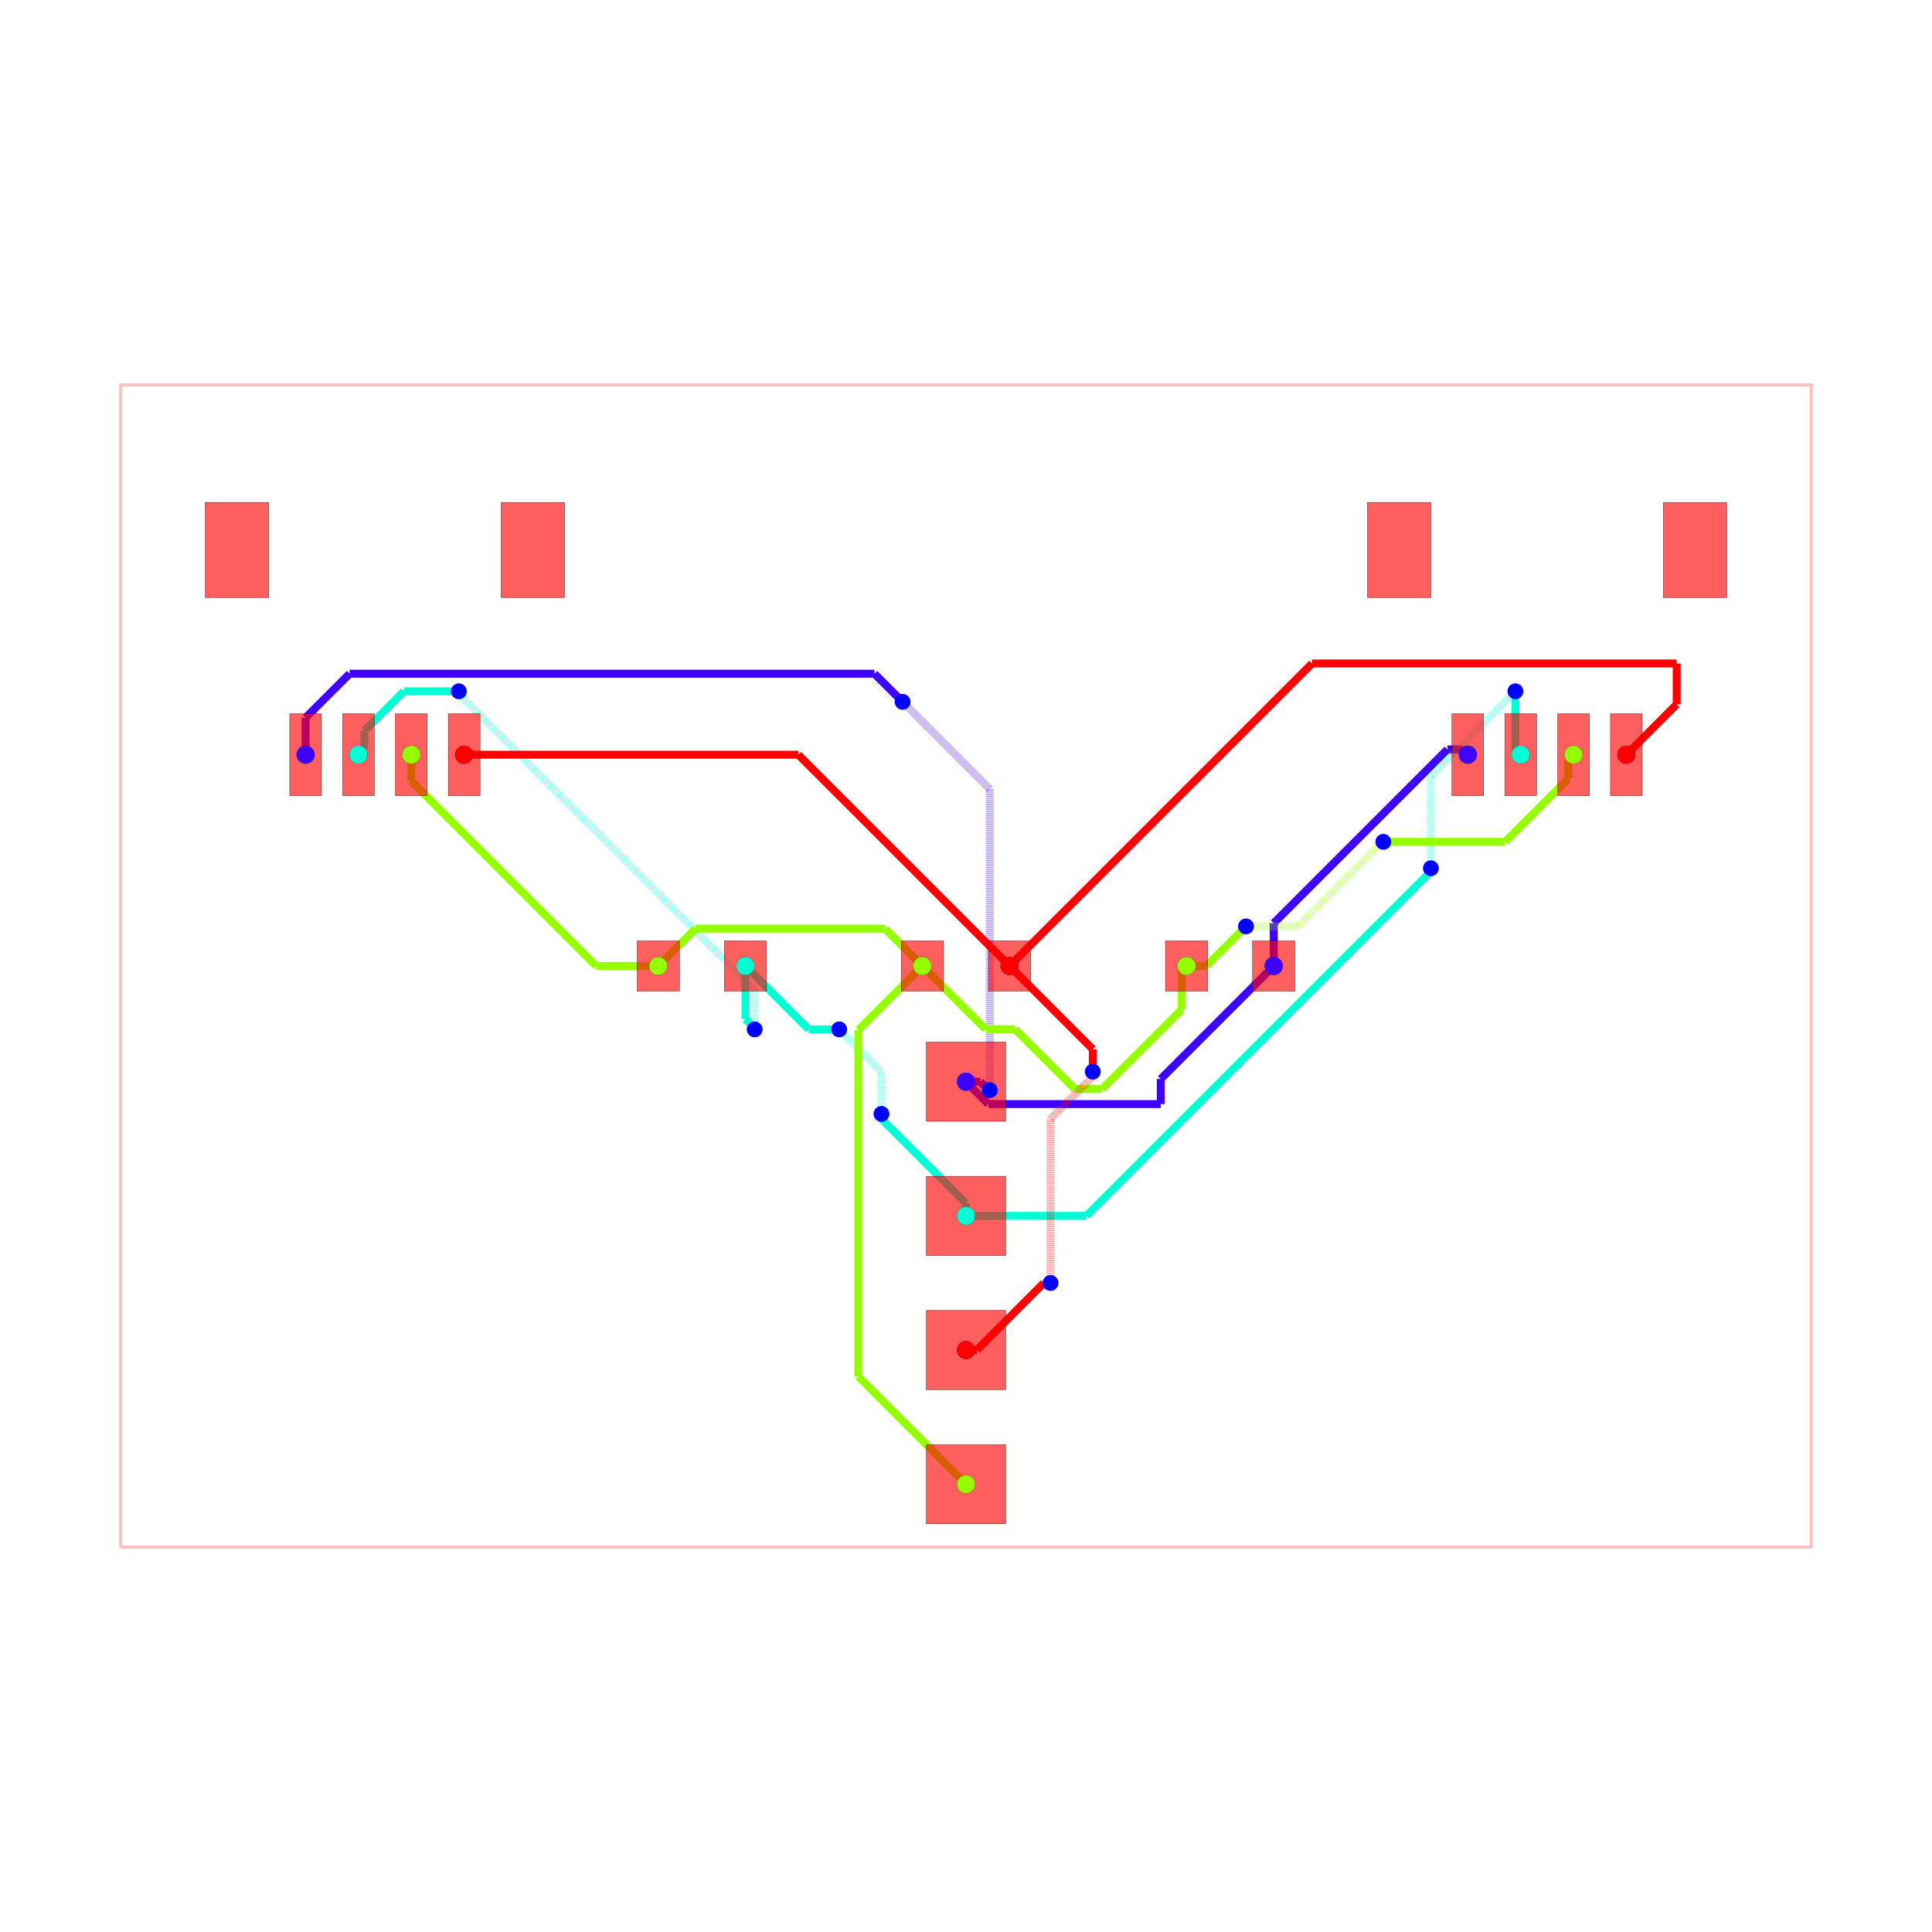
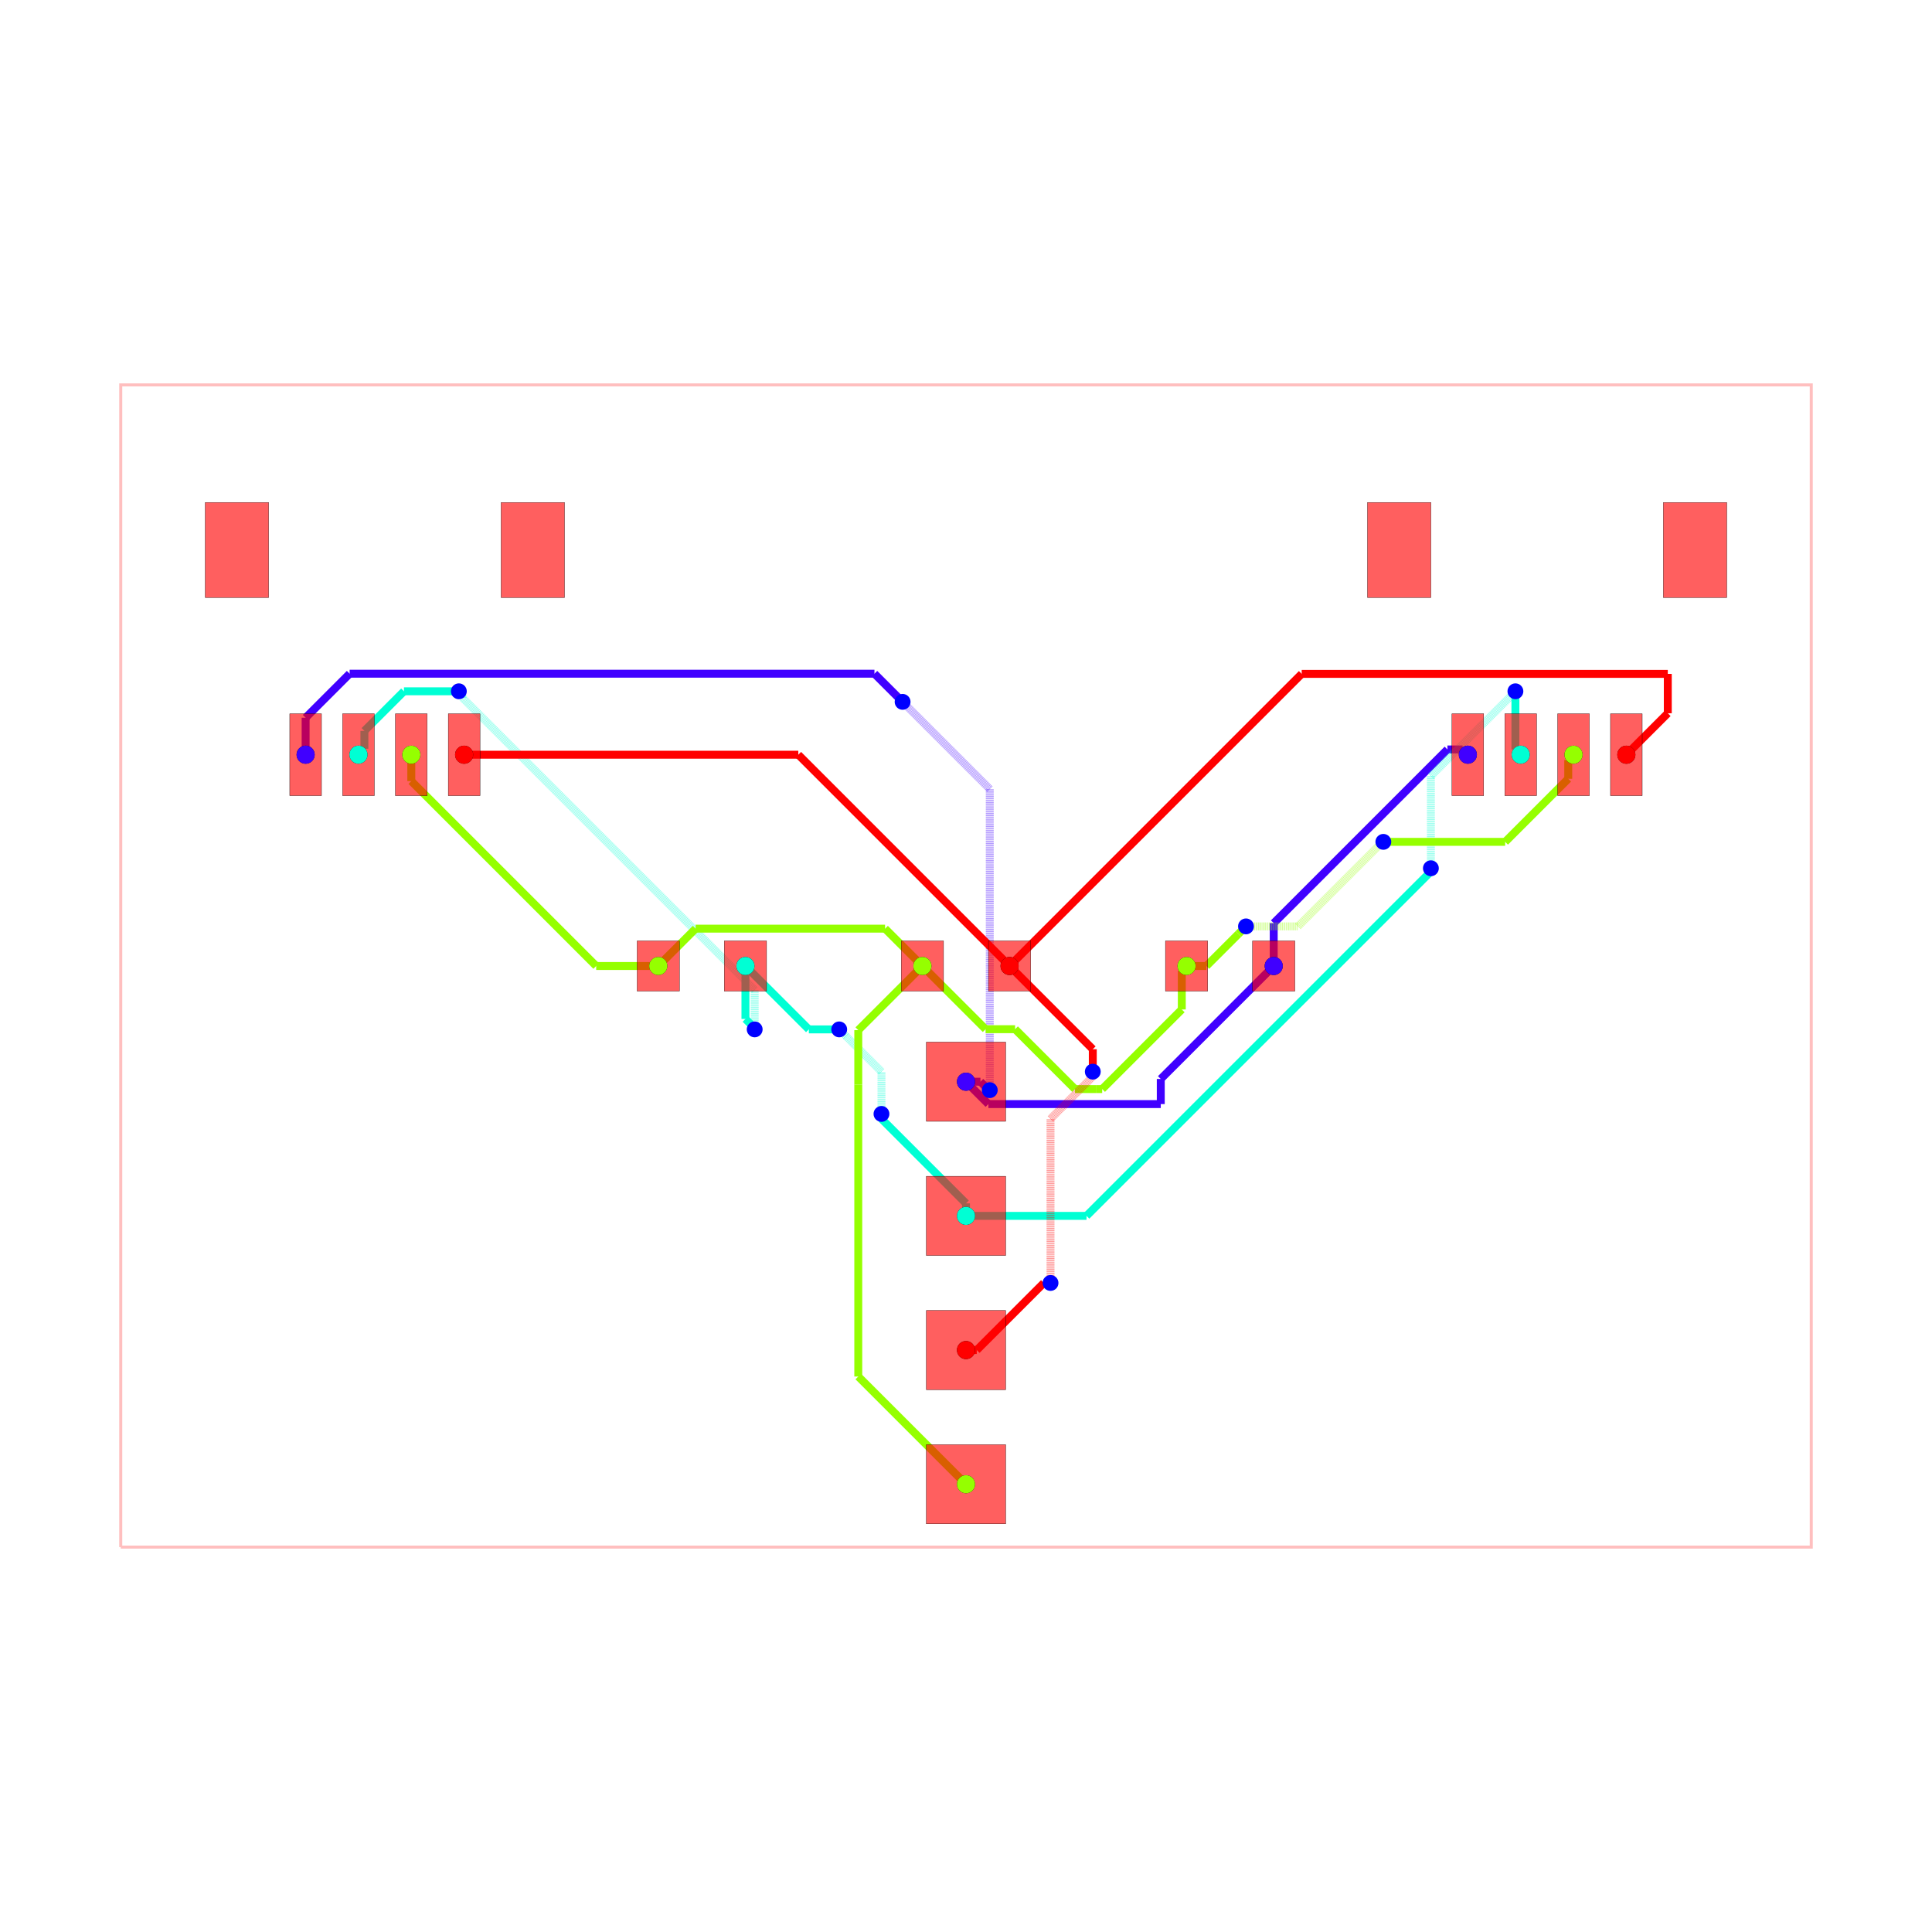
<svg xmlns="http://www.w3.org/2000/svg" width="640" height="640" viewBox="0 0 640 640">
  <rect width="100%" height="100%" fill="white" />
  <g>
    <polyline data-points="-16,-11 16,-11 16,11 -16,11 -16,-11" data-type="line" data-label="" points="40,512.5 600,512.5 600,127.5 40,127.5 40,512.5" fill="none" stroke="rgba(255,0,0,0.25)" stroke-width="1px" />
  </g>
  <g>
    <polyline data-points="5.825,0 5.825,0.8109493952620008" data-type="line" data-label="" points="421.938,320 421.938,305.808" fill="none" stroke="hsl(255, 100%, 50%)" stroke-width="2.625" />
  </g>
  <g>
    <polyline data-points="5.825,0.8109493952620008 9.113228587004528,4.099177982266529" data-type="line" data-label="" points="421.938,305.808 479.482,248.264" fill="none" stroke="hsl(255, 100%, 50%)" stroke-width="2.625" />
  </g>
  <g>
    <polyline data-points="9.113228587004528,4.099177982266529 9.40043531773355,4.099177982266529" data-type="line" data-label="" points="479.482,248.264 484.508,248.264" fill="none" stroke="hsl(255, 100%, 50%)" stroke-width="2.625" />
  </g>
  <g>
    <polyline data-points="9.40043531773355,4.099177982266529 9.499622000000045,3.9999913000000333" data-type="line" data-label="" points="484.508,248.264 486.243,250" fill="none" stroke="hsl(255, 100%, 50%)" stroke-width="2.625" />
  </g>
  <g>
    <polyline data-points="2.3329521523757077e-16,-2.19 0.423868118922593,-2.6138681189225927" data-type="line" data-label="" points="320,358.325 327.418,365.743" fill="none" stroke="hsl(255, 100%, 50%)" stroke-width="2.625" />
  </g>
  <g>
    <polyline data-points="0.423868118922593,-2.6138681189225927 3.686812099985093,-2.6138681189225927" data-type="line" data-label="" points="327.418,365.743 384.519,365.743" fill="none" stroke="hsl(255, 100%, 50%)" stroke-width="2.625" />
  </g>
  <g>
    <polyline data-points="3.686812099985093,-2.6138681189225927 3.686812099985093,-2.1381879000149073" data-type="line" data-label="" points="384.519,365.743 384.519,357.418" fill="none" stroke="hsl(255, 100%, 50%)" stroke-width="2.625" />
  </g>
  <g>
    <polyline data-points="3.686812099985093,-2.1381879000149073 5.825,0" data-type="line" data-label="" points="384.519,357.418 421.938,320" fill="none" stroke="hsl(255, 100%, 50%)" stroke-width="2.625" />
  </g>
  <g>
    <polyline data-points="2.3329521523757077e-16,-2.19 0.27358641622324414,-2.19" data-type="line" data-label="" points="320,358.325 324.788,358.325" fill="none" stroke="hsl(255, 100%, 50%)" stroke-width="2.625" />
  </g>
  <g>
    <polyline data-points="0.27358641622324414,-2.19 0.4335864162232443,-2.35" data-type="line" data-label="" points="324.788,358.325 327.588,361.125" fill="none" stroke="hsl(255, 100%, 50%)" stroke-width="2.625" />
  </g>
  <g>
    <polyline data-points="0.4335864162232443,-2.35 0.45000000000000007,-2.35" data-type="line" data-label="" points="327.588,361.125 327.875,361.125" fill="none" stroke="hsl(255, 100%, 50%)" stroke-width="2.625" />
  </g>
  <g>
    <polyline data-points="0.45000000000000007,-2.35 0.45000000000000007,-2.35" data-type="line" data-label="" points="327.875,361.125 327.875,361.125" fill="none" stroke="hsl(255, 100%, 50%)" stroke-width="2.625" />
  </g>
  <g>
    <polyline data-points="0.45000000000000007,-2.35 0.45000000000000007,3.3500000000000005" data-type="line" data-label="" points="327.875,361.125 327.875,261.375" fill="none" stroke="rgba(64,0,255,0.5)" stroke-width="2.625" stroke-dasharray="0.2 0.2" />
  </g>
  <g>
    <polyline data-points="0.45000000000000007,3.3500000000000005 -1.1746213100358631,4.974621310035864" data-type="line" data-label="" points="327.875,261.375 299.444,232.944" fill="none" stroke="rgba(64,0,255,0.5)" stroke-width="2.625" stroke-dasharray="0.2 0.2" />
  </g>
  <g>
    <polyline data-points="-1.1746213100358631,4.974621310035864 -1.1746213100358631,4.974621310035864" data-type="line" data-label="" points="299.444,232.944 299.444,232.944" fill="none" stroke="rgba(64,0,255,0.5)" stroke-width="2.625" stroke-dasharray="0.2 0.2" />
  </g>
  <g>
    <polyline data-points="-1.1746213100358631,4.974621310035864 -1.2000000000000002,5.000000000000001" data-type="line" data-label="" points="299.444,232.944 299,232.5" fill="none" stroke="rgba(64,0,255,0.5)" stroke-width="2.625" stroke-dasharray="0.2 0.2" />
  </g>
  <g>
    <polyline data-points="-1.2000000000000002,5.000000000000001 -1.7329486047230844,5.532948604723085" data-type="line" data-label="" points="299,232.5 289.673,223.173" fill="none" stroke="hsl(255, 100%, 50%)" stroke-width="2.625" />
  </g>
  <g>
    <polyline data-points="-1.7329486047230844,5.532948604723085 -11.667051395276918,5.532948604723085" data-type="line" data-label="" points="289.673,223.173 115.827,223.173" fill="none" stroke="hsl(255, 100%, 50%)" stroke-width="2.625" />
  </g>
  <g>
    <polyline data-points="-11.667051395276918,5.532948604723085 -12.500377999999955,4.699622000000048" data-type="line" data-label="" points="115.827,223.173 101.243,237.757" fill="none" stroke="hsl(255, 100%, 50%)" stroke-width="2.625" />
  </g>
  <g>
    <polyline data-points="-12.500377999999955,4.699622000000048 -12.500377999999955,3.9999913000000333" data-type="line" data-label="" points="101.243,237.757 101.243,250" fill="none" stroke="hsl(255, 100%, 50%)" stroke-width="2.625" />
  </g>
  <g>
    <polyline data-points="7.776507174585693e-17,-4.73 7.776507174585693e-17,-4.492958548514794" data-type="line" data-label="" points="320,402.775 320,398.627" fill="none" stroke="hsl(170, 100%, 50%)" stroke-width="2.625" />
  </g>
  <g>
    <polyline data-points="7.776507174585693e-17,-4.492958548514794 -1.6000000000000003,-2.8929585485147937" data-type="line" data-label="" points="320,398.627 292,370.627" fill="none" stroke="hsl(170, 100%, 50%)" stroke-width="2.625" />
  </g>
  <g>
    <polyline data-points="-1.6000000000000003,-2.8929585485147937 -1.6000000000000003,-2.8" data-type="line" data-label="" points="292,370.627 292,369" fill="none" stroke="hsl(170, 100%, 50%)" stroke-width="2.625" />
  </g>
  <g>
    <polyline data-points="-1.6000000000000003,-2.8 -1.6000000000000003,-2.8" data-type="line" data-label="" points="292,369 292,369" fill="none" stroke="hsl(170, 100%, 50%)" stroke-width="2.625" />
  </g>
  <g>
    <polyline data-points="-1.6000000000000003,-2.8 -1.6000000000000003,-2" data-type="line" data-label="" points="292,369 292,355" fill="none" stroke="rgba(0,255,213,0.5)" stroke-width="2.625" stroke-dasharray="0.2 0.2" />
  </g>
  <g>
    <polyline data-points="-1.6000000000000003,-2 -2.270472146408546,-1.3295278535914543" data-type="line" data-label="" points="292,355 280.267,343.267" fill="none" stroke="rgba(0,255,213,0.5)" stroke-width="2.625" stroke-dasharray="0.2 0.2" />
  </g>
  <g>
    <polyline data-points="-2.270472146408546,-1.3295278535914543 -2.2704721464085464,-1.3295278535914543" data-type="line" data-label="" points="280.267,343.267 280.267,343.267" fill="none" stroke="rgba(0,255,213,0.5)" stroke-width="2.625" stroke-dasharray="0.2 0.2" />
  </g>
  <g>
    <polyline data-points="-2.2704721464085464,-1.3295278535914543 -2.4000000000000004,-1.2000000000000002" data-type="line" data-label="" points="280.267,343.267 278,341" fill="none" stroke="rgba(0,255,213,0.5)" stroke-width="2.625" stroke-dasharray="0.2 0.2" />
  </g>
  <g>
    <polyline data-points="-2.4000000000000004,-1.2000000000000002 -2.9749999999999996,-1.2000000000000002" data-type="line" data-label="" points="278,341 267.938,341" fill="none" stroke="hsl(170, 100%, 50%)" stroke-width="2.625" />
  </g>
  <g>
    <polyline data-points="-2.9749999999999996,-1.2000000000000002 -4.175,0" data-type="line" data-label="" points="267.938,341 246.938,320" fill="none" stroke="hsl(170, 100%, 50%)" stroke-width="2.625" />
  </g>
  <g>
    <polyline data-points="-4.175,0 -4.175,-1.0022323150423706" data-type="line" data-label="" points="246.938,320 246.938,337.539" fill="none" stroke="hsl(170, 100%, 50%)" stroke-width="2.625" />
  </g>
  <g>
    <polyline data-points="-4.175,-1.0022323150423706 -4,-1.1772323150423705" data-type="line" data-label="" points="246.938,337.539 250,340.602" fill="none" stroke="hsl(170, 100%, 50%)" stroke-width="2.625" />
  </g>
  <g>
    <polyline data-points="-4,-1.1772323150423705 -4,-1.2000000000000002" data-type="line" data-label="" points="250,340.602 250,341" fill="none" stroke="hsl(170, 100%, 50%)" stroke-width="2.625" />
  </g>
  <g>
    <polyline data-points="-4,-1.2000000000000002 -4,-1.2000000000000002" data-type="line" data-label="" points="250,341 250,341" fill="none" stroke="hsl(170, 100%, 50%)" stroke-width="2.625" />
  </g>
  <g>
    <polyline data-points="-4,-1.2000000000000002 -4,-0.4533288515401672" data-type="line" data-label="" points="250,341 250,327.933" fill="none" stroke="rgba(0,255,213,0.5)" stroke-width="2.625" stroke-dasharray="0.2 0.2" />
  </g>
  <g>
    <polyline data-points="-4,-0.4533288515401672 -9.533560124055972,5.080231272515805" data-type="line" data-label="" points="250,327.933 153.163,231.096" fill="none" stroke="rgba(0,255,213,0.5)" stroke-width="2.625" stroke-dasharray="0.2 0.2" />
  </g>
  <g>
    <polyline data-points="-9.533560124055972,5.080231272515805 -9.533560124055972,5.133560124055974" data-type="line" data-label="" points="153.163,231.096 153.163,230.163" fill="none" stroke="rgba(0,255,213,0.5)" stroke-width="2.625" stroke-dasharray="0.2 0.2" />
  </g>
  <g>
    <polyline data-points="-9.533560124055972,5.133560124055974 -9.6,5.200000000000001" data-type="line" data-label="" points="153.163,230.163 152,229" fill="none" stroke="rgba(0,255,213,0.5)" stroke-width="2.625" stroke-dasharray="0.2 0.2" />
  </g>
  <g>
    <polyline data-points="-9.6,5.200000000000001 -10.63883586420496,5.200000000000001" data-type="line" data-label="" points="152,229 133.82,229" fill="none" stroke="hsl(170, 100%, 50%)" stroke-width="2.625" />
  </g>
  <g>
    <polyline data-points="-10.63883586420496,5.200000000000001 -11.388026399740749,4.4508094644642116" data-type="line" data-label="" points="133.82,229 120.71,242.111" fill="none" stroke="hsl(170, 100%, 50%)" stroke-width="2.625" />
  </g>
  <g>
    <polyline data-points="-11.388026399740749,4.4508094644642116 -11.388026399740749,4.112344900259348" data-type="line" data-label="" points="120.71,242.111 120.71,248.034" fill="none" stroke="hsl(170, 100%, 50%)" stroke-width="2.625" />
  </g>
  <g>
    <polyline data-points="-11.388026399740749,4.112344900259348 -11.500380000000064,3.9999913000000333" data-type="line" data-label="" points="120.71,248.034 118.743,250" fill="none" stroke="hsl(170, 100%, 50%)" stroke-width="2.625" />
  </g>
  <g>
    <polyline data-points="7.776507174585693e-17,-4.73 2.281435634884499,-4.73" data-type="line" data-label="" points="320,402.775 359.925,402.775" fill="none" stroke="hsl(170, 100%, 50%)" stroke-width="2.625" />
  </g>
  <g>
    <polyline data-points="2.281435634884499,-4.73 8.861435634884499,1.85" data-type="line" data-label="" points="359.925,402.775 475.075,287.625" fill="none" stroke="hsl(170, 100%, 50%)" stroke-width="2.625" />
  </g>
  <g>
    <polyline data-points="8.861435634884499,1.85 8.800000000000002,1.85" data-type="line" data-label="" points="475.075,287.625 474,287.625" fill="none" stroke="hsl(170, 100%, 50%)" stroke-width="2.625" />
  </g>
  <g>
    <polyline data-points="8.800000000000002,1.85 8.800000000000002,1.85" data-type="line" data-label="" points="474,287.625 474,287.625" fill="none" stroke="hsl(170, 100%, 50%)" stroke-width="2.625" />
  </g>
  <g>
-     <polyline data-points="8.800000000000002,1.85 8.800000000000002,3.596471308156657" data-type="line" data-label="" points="474,287.625 474,257.062" fill="none" stroke="rgba(0,255,213,0.5)" stroke-width="2.625" stroke-dasharray="0.2 0.2" />
-   </g>
-   <g>
-     <polyline data-points="8.800000000000002,3.596471308156657 10.4,5.196471308156655" data-type="line" data-label="" points="474,257.062 502,229.062" fill="none" stroke="rgba(0,255,213,0.5)" stroke-width="2.625" stroke-dasharray="0.2 0.2" />
-   </g>
-   <g>
-     <polyline data-points="10.4,5.196471308156655 10.4,5.200000000000001" data-type="line" data-label="" points="502,229.062 502,229" fill="none" stroke="rgba(0,255,213,0.5)" stroke-width="2.625" stroke-dasharray="0.2 0.2" />
+     <polyline data-points="8.800000000000002,1.85 8.800000000000002,3.5961629205235575" data-type="line" data-label="" points="474,287.625 474,257.067" fill="none" stroke="rgba(0,255,213,0.5)" stroke-width="2.625" stroke-dasharray="0.2 0.2" />
+   </g>
+   <g>
+     <polyline data-points="8.800000000000002,3.5961629205235575 10.4,5.196162920523555" data-type="line" data-label="" points="474,257.067 502,229.067" fill="none" stroke="rgba(0,255,213,0.5)" stroke-width="2.625" stroke-dasharray="0.2 0.2" />
+   </g>
+   <g>
+     <polyline data-points="10.4,5.196162920523555 10.4,5.200000000000001" data-type="line" data-label="" points="502,229.067 502,229" fill="none" stroke="rgba(0,255,213,0.5)" stroke-width="2.625" stroke-dasharray="0.2 0.2" />
  </g>
  <g>
    <polyline data-points="10.4,5.200000000000001 10.4,5.200000000000001" data-type="line" data-label="" points="502,229 502,229" fill="none" stroke="rgba(0,255,213,0.5)" stroke-width="2.625" stroke-dasharray="0.2 0.2" />
  </g>
  <g>
    <polyline data-points="10.4,5.200000000000001 10.4,4.099611299999969" data-type="line" data-label="" points="502,229 502,248.257" fill="none" stroke="hsl(170, 100%, 50%)" stroke-width="2.625" />
  </g>
  <g>
    <polyline data-points="10.4,4.099611299999969 10.499619999999936,3.9999913000000333" data-type="line" data-label="" points="502,248.257 503.743,250" fill="none" stroke="hsl(170, 100%, 50%)" stroke-width="2.625" />
  </g>
  <g>
-     <polyline data-points="-0.825,0 -1.5319034212159117,0.7069034212159119" data-type="line" data-label="" points="305.562,320 293.192,307.629" fill="none" stroke="hsl(85, 100%, 50%)" stroke-width="2.625" />
-   </g>
-   <g>
-     <polyline data-points="-1.5319034212159117,0.7069034212159119 -5.118096578784089,0.7069034212159119" data-type="line" data-label="" points="293.192,307.629 230.433,307.629" fill="none" stroke="hsl(85, 100%, 50%)" stroke-width="2.625" />
-   </g>
-   <g>
-     <polyline data-points="-5.118096578784089,0.7069034212159119 -5.118096578784089,0.7069034212159119" data-type="line" data-label="" points="230.433,307.629 230.433,307.629" fill="none" stroke="hsl(85, 100%, 50%)" stroke-width="2.625" />
-   </g>
-   <g>
-     <polyline data-points="-5.118096578784089,0.7069034212159119 -5.825,0" data-type="line" data-label="" points="230.433,307.629 218.062,320" fill="none" stroke="hsl(85, 100%, 50%)" stroke-width="2.625" />
+     <polyline data-points="-0.825,0 -1.5319035933017082,0.7069035933017083" data-type="line" data-label="" points="305.562,320 293.192,307.629" fill="none" stroke="hsl(85, 100%, 50%)" stroke-width="2.625" />
+   </g>
+   <g>
+     <polyline data-points="-1.5319035933017082,0.7069035933017083 -5.118096406698292,0.7069035933017083" data-type="line" data-label="" points="293.192,307.629 230.433,307.629" fill="none" stroke="hsl(85, 100%, 50%)" stroke-width="2.625" />
+   </g>
+   <g>
+     <polyline data-points="-5.118096406698292,0.7069035933017083 -5.118096406698292,0.7069035933017083" data-type="line" data-label="" points="230.433,307.629 230.433,307.629" fill="none" stroke="hsl(85, 100%, 50%)" stroke-width="2.625" />
+   </g>
+   <g>
+     <polyline data-points="-5.118096406698292,0.7069035933017083 -5.825,0" data-type="line" data-label="" points="230.433,307.629 218.062,320" fill="none" stroke="hsl(85, 100%, 50%)" stroke-width="2.625" />
  </g>
  <g>
    <polyline data-points="-0.825,0 0.37115932348249614,-1.196159323482496" data-type="line" data-label="" points="305.562,320 326.495,340.933" fill="none" stroke="hsl(85, 100%, 50%)" stroke-width="2.625" />
  </g>
  <g>
    <polyline data-points="0.37115932348249614,-1.196159323482496 0.9294441749522617,-1.196159323482496" data-type="line" data-label="" points="326.495,340.933 336.265,340.933" fill="none" stroke="hsl(85, 100%, 50%)" stroke-width="2.625" />
  </g>
  <g>
    <polyline data-points="0.9294441749522617,-1.196159323482496 2.0629318545301496,-2.329647003060384" data-type="line" data-label="" points="336.265,340.933 356.101,360.769" fill="none" stroke="hsl(85, 100%, 50%)" stroke-width="2.625" />
  </g>
  <g>
    <polyline data-points="2.0629318545301496,-2.329647003060384 2.459506525543543,-2.329647003060384" data-type="line" data-label="" points="356.101,360.769 363.041,360.769" fill="none" stroke="hsl(85, 100%, 50%)" stroke-width="2.625" />
  </g>
  <g>
    <polyline data-points="2.459506525543543,-2.329647003060384 2.5778529969396162,-2.329647003060384" data-type="line" data-label="" points="363.041,360.769 365.112,360.769" fill="none" stroke="hsl(85, 100%, 50%)" stroke-width="2.625" />
  </g>
  <g>
    <polyline data-points="2.5778529969396162,-2.329647003060384 4.0848376959939365,-0.8226623040060637" data-type="line" data-label="" points="365.112,360.769 391.485,334.397" fill="none" stroke="hsl(85, 100%, 50%)" stroke-width="2.625" />
  </g>
  <g>
    <polyline data-points="4.0848376959939365,-0.8226623040060637 4.0848376959939365,-0.09016230400606329" data-type="line" data-label="" points="391.485,334.397 391.485,321.578" fill="none" stroke="hsl(85, 100%, 50%)" stroke-width="2.625" />
  </g>
  <g>
    <polyline data-points="4.0848376959939365,-0.09016230400606329 4.175,0" data-type="line" data-label="" points="391.485,321.578 393.062,320" fill="none" stroke="hsl(85, 100%, 50%)" stroke-width="2.625" />
  </g>
  <g>
    <polyline data-points="-5.825,0 -7.0001526901094095,0" data-type="line" data-label="" points="218.062,320 197.497,320" fill="none" stroke="hsl(85, 100%, 50%)" stroke-width="2.625" />
  </g>
  <g>
    <polyline data-points="-7.0001526901094095,0 -10.500127999999904,3.499975309890495" data-type="line" data-label="" points="197.497,320 136.248,258.75" fill="none" stroke="hsl(85, 100%, 50%)" stroke-width="2.625" />
  </g>
  <g>
    <polyline data-points="-10.500127999999904,3.499975309890495 -10.500127999999904,3.9994833000000654" data-type="line" data-label="" points="136.248,258.75 136.248,250.009" fill="none" stroke="hsl(85, 100%, 50%)" stroke-width="2.625" />
  </g>
  <g>
    <polyline data-points="-10.500127999999904,3.9994833000000654 -10.500127999999904,3.9994833000000654" data-type="line" data-label="" points="136.248,250.009 136.248,250.009" fill="none" stroke="hsl(85, 100%, 50%)" stroke-width="2.625" />
  </g>
  <g>
    <polyline data-points="4.175,0 4.55,0" data-type="line" data-label="" points="393.062,320 399.625,320" fill="none" stroke="hsl(85, 100%, 50%)" stroke-width="2.625" />
  </g>
  <g>
    <polyline data-points="4.55,0 5.1580899276765075,0.6080899276765079" data-type="line" data-label="" points="399.625,320 410.267,309.358" fill="none" stroke="hsl(85, 100%, 50%)" stroke-width="2.625" />
  </g>
  <g>
    <polyline data-points="5.1580899276765075,0.6080899276765079 5.1580899276765075,0.6080899276765086" data-type="line" data-label="" points="410.267,309.358 410.267,309.358" fill="none" stroke="hsl(85, 100%, 50%)" stroke-width="2.625" />
  </g>
  <g>
    <polyline data-points="5.1580899276765075,0.6080899276765086 5.299999999999999,0.75" data-type="line" data-label="" points="410.267,309.358 412.75,306.875" fill="none" stroke="hsl(85, 100%, 50%)" stroke-width="2.625" />
  </g>
  <g>
    <polyline data-points="5.299999999999999,0.75 6.2850199142931835,0.75" data-type="line" data-label="" points="412.75,306.875 429.988,306.875" fill="none" stroke="rgba(149,255,0,0.5)" stroke-width="2.625" stroke-dasharray="0.2 0.2" />
  </g>
  <g>
    <polyline data-points="6.2850199142931835,0.75 7.885019914293184,2.350000000000001" data-type="line" data-label="" points="429.988,306.875 457.988,278.875" fill="none" stroke="rgba(149,255,0,0.5)" stroke-width="2.625" stroke-dasharray="0.2 0.2" />
  </g>
  <g>
    <polyline data-points="7.885019914293184,2.350000000000001 7.89999999999999,2.350000000000001" data-type="line" data-label="" points="457.988,278.875 458.25,278.875" fill="none" stroke="rgba(149,255,0,0.5)" stroke-width="2.625" stroke-dasharray="0.2 0.2" />
  </g>
  <g>
    <polyline data-points="7.89999999999999,2.350000000000001 7.89999999999999,2.350000000000001" data-type="line" data-label="" points="458.25,278.875 458.25,278.875" fill="none" stroke="rgba(149,255,0,0.5)" stroke-width="2.625" stroke-dasharray="0.2 0.2" />
  </g>
  <g>
-     <polyline data-points="7.89999999999999,2.350000000000001 10.206400839488204,2.350000000000001" data-type="line" data-label="" points="458.25,278.875 498.612,278.875" fill="none" stroke="hsl(85, 100%, 50%)" stroke-width="2.625" />
-   </g>
-   <g>
-     <polyline data-points="10.206400839488204,2.350000000000001 11.4,3.543599160511797" data-type="line" data-label="" points="498.612,278.875 519.5,257.987" fill="none" stroke="hsl(85, 100%, 50%)" stroke-width="2.625" />
-   </g>
-   <g>
-     <polyline data-points="11.4,3.543599160511797 11.4,3.89961129999997" data-type="line" data-label="" points="519.5,257.987 519.5,251.757" fill="none" stroke="hsl(85, 100%, 50%)" stroke-width="2.625" />
+     <polyline data-points="7.89999999999999,2.350000000000001 10.20613661576142,2.350000000000001" data-type="line" data-label="" points="458.25,278.875 498.607,278.875" fill="none" stroke="hsl(85, 100%, 50%)" stroke-width="2.625" />
+   </g>
+   <g>
+     <polyline data-points="10.20613661576142,2.350000000000001 11.4,3.543863384238581" data-type="line" data-label="" points="498.607,278.875 519.5,257.982" fill="none" stroke="hsl(85, 100%, 50%)" stroke-width="2.625" />
+   </g>
+   <g>
+     <polyline data-points="11.4,3.543863384238581 11.4,3.89961129999997" data-type="line" data-label="" points="519.5,257.982 519.5,251.757" fill="none" stroke="hsl(85, 100%, 50%)" stroke-width="2.625" />
  </g>
  <g>
    <polyline data-points="11.4,3.89961129999997 11.499872000000096,3.9994833000000654" data-type="line" data-label="" points="519.5,251.757 521.248,250.009" fill="none" stroke="hsl(85, 100%, 50%)" stroke-width="2.625" />
  </g>
  <g>
    <polyline data-points="-2.3329521523757077e-16,-9.81 -2.0391072317774372,-7.770892768222564" data-type="line" data-label="" points="320,491.675 284.316,455.991" fill="none" stroke="hsl(85, 100%, 50%)" stroke-width="2.625" />
  </g>
  <g>
    <polyline data-points="-2.0391072317774372,-7.770892768222564 -2.0391072317774372,-2.2466072317774373" data-type="line" data-label="" points="284.316,455.991 284.316,359.316" fill="none" stroke="hsl(85, 100%, 50%)" stroke-width="2.625" />
  </g>
  <g>
    <polyline data-points="-2.0391072317774372,-2.2466072317774373 -2.0391072317774372,-1.2141072317774373" data-type="line" data-label="" points="284.316,359.316 284.316,341.247" fill="none" stroke="hsl(85, 100%, 50%)" stroke-width="2.625" />
  </g>
  <g>
    <polyline data-points="-2.0391072317774372,-1.2141072317774373 -0.825,0" data-type="line" data-label="" points="284.316,341.247 305.562,320" fill="none" stroke="hsl(85, 100%, 50%)" stroke-width="2.625" />
  </g>
  <g>
    <polyline data-points="-7.776507174585693e-17,-7.27 0.20377959441766902,-7.27" data-type="line" data-label="" points="320,447.225 323.566,447.225" fill="none" stroke="hsl(0, 100%, 50%)" stroke-width="2.625" />
  </g>
  <g>
    <polyline data-points="0.20377959441766902,-7.27 1.4737795944176686,-6" data-type="line" data-label="" points="323.566,447.225 345.791,425" fill="none" stroke="hsl(0, 100%, 50%)" stroke-width="2.625" />
  </g>
  <g>
    <polyline data-points="1.4737795944176686,-6 1.6,-6" data-type="line" data-label="" points="345.791,425 348,425" fill="none" stroke="hsl(0, 100%, 50%)" stroke-width="2.625" />
  </g>
  <g>
    <polyline data-points="1.6,-6 1.6,-6" data-type="line" data-label="" points="348,425 348,425" fill="none" stroke="hsl(0, 100%, 50%)" stroke-width="2.625" />
  </g>
  <g>
-     <polyline data-points="1.6,-6 1.6,-2.8934057200540226" data-type="line" data-label="" points="348,425 348,370.635" fill="none" stroke="rgba(255,0,0,0.5)" stroke-width="2.625" stroke-dasharray="0.2 0.2" />
-   </g>
-   <g>
-     <polyline data-points="1.6,-2.8934057200540226 2.4000000000000004,-2.0934057200540224" data-type="line" data-label="" points="348,370.635 362,356.635" fill="none" stroke="rgba(255,0,0,0.5)" stroke-width="2.625" stroke-dasharray="0.2 0.2" />
-   </g>
-   <g>
-     <polyline data-points="2.4000000000000004,-2.0934057200540224 2.4000000000000004,-2.000000000000001" data-type="line" data-label="" points="362,356.635 362,355" fill="none" stroke="rgba(255,0,0,0.5)" stroke-width="2.625" stroke-dasharray="0.2 0.2" />
+     <polyline data-points="1.6,-6 1.6,-2.893409728890813" data-type="line" data-label="" points="348,425 348,370.635" fill="none" stroke="rgba(255,0,0,0.5)" stroke-width="2.625" stroke-dasharray="0.2 0.2" />
+   </g>
+   <g>
+     <polyline data-points="1.6,-2.893409728890813 2.4000000000000004,-2.093409728890813" data-type="line" data-label="" points="348,370.635 362,356.635" fill="none" stroke="rgba(255,0,0,0.5)" stroke-width="2.625" stroke-dasharray="0.2 0.2" />
+   </g>
+   <g>
+     <polyline data-points="2.4000000000000004,-2.093409728890813 2.4000000000000004,-2.000000000000001" data-type="line" data-label="" points="362,356.635 362,355" fill="none" stroke="rgba(255,0,0,0.5)" stroke-width="2.625" stroke-dasharray="0.2 0.2" />
  </g>
  <g>
    <polyline data-points="2.4000000000000004,-2.000000000000001 2.4000000000000004,-2.000000000000001" data-type="line" data-label="" points="362,355 362,355" fill="none" stroke="rgba(255,0,0,0.5)" stroke-width="2.625" stroke-dasharray="0.2 0.2" />
  </g>
  <g>
    <polyline data-points="2.4000000000000004,-2.000000000000001 2.4000000000000004,-1.5750000000000004" data-type="line" data-label="" points="362,355 362,347.562" fill="none" stroke="hsl(0, 100%, 50%)" stroke-width="2.625" />
  </g>
  <g>
    <polyline data-points="2.4000000000000004,-1.5750000000000004 0.825,0" data-type="line" data-label="" points="362,347.562 334.438,320" fill="none" stroke="hsl(0, 100%, 50%)" stroke-width="2.625" />
  </g>
  <g>
    <polyline data-points="0.825,0 -3.174483300000065,3.9994833000000654" data-type="line" data-label="" points="334.438,320 264.447,250.009" fill="none" stroke="hsl(0, 100%, 50%)" stroke-width="2.625" />
  </g>
  <g>
    <polyline data-points="-3.174483300000065,3.9994833000000654 -9.500130000000013,3.9994833000000654" data-type="line" data-label="" points="264.447,250.009 153.748,250.009" fill="none" stroke="hsl(0, 100%, 50%)" stroke-width="2.625" />
  </g>
  <g>
-     <polyline data-points="0.825,0 6.551454167864658,5.726454167864658" data-type="line" data-label="" points="334.438,320 434.65,219.787" fill="none" stroke="hsl(0, 100%, 50%)" stroke-width="2.625" />
-   </g>
-   <g>
-     <polyline data-points="6.551454167864658,5.726454167864658 13.452925677429505,5.726454167864658" data-type="line" data-label="" points="434.65,219.787 555.426,219.787" fill="none" stroke="hsl(0, 100%, 50%)" stroke-width="2.625" />
-   </g>
-   <g>
-     <polyline data-points="13.452925677429505,5.726454167864658 13.452925677429505,4.952538977429583" data-type="line" data-label="" points="555.426,219.787 555.426,233.331" fill="none" stroke="hsl(0, 100%, 50%)" stroke-width="2.625" />
-   </g>
-   <g>
-     <polyline data-points="13.452925677429505,4.952538977429583 12.499869999999987,3.9994833000000654" data-type="line" data-label="" points="555.426,233.331 538.748,250.009" fill="none" stroke="hsl(0, 100%, 50%)" stroke-width="2.625" />
+     <polyline data-points="0.825,0 6.354607830683785,5.529607830683785" data-type="line" data-label="" points="334.438,320 431.206,223.232" fill="none" stroke="hsl(0, 100%, 50%)" stroke-width="2.625" />
+   </g>
+   <g>
+     <polyline data-points="6.354607830683785,5.529607830683785 13.284464459669882,5.529607830683785" data-type="line" data-label="" points="431.206,223.232 552.478,223.232" fill="none" stroke="hsl(0, 100%, 50%)" stroke-width="2.625" />
+   </g>
+   <g>
+     <polyline data-points="13.284464459669882,5.529607830683785 13.284464459669882,4.784077759669961" data-type="line" data-label="" points="552.478,223.232 552.478,236.279" fill="none" stroke="hsl(0, 100%, 50%)" stroke-width="2.625" />
+   </g>
+   <g>
+     <polyline data-points="13.284464459669882,4.784077759669961 12.499869999999987,3.9994833000000654" data-type="line" data-label="" points="552.478,236.279 538.748,250.009" fill="none" stroke="hsl(0, 100%, 50%)" stroke-width="2.625" />
  </g>
  <g>
    <rect data-type="rect" data-label="top" data-x="-10.500127999999904" data-y="3.9994833000000654" x="130.998" y="236.446" width="10.5" height="27.125" fill="rgba(255,0,0,0.25)" stroke="black" stroke-width="0.057" />
  </g>
  <g>
    <rect data-type="rect" data-label="top" data-x="-9.500130000000013" data-y="3.9994833000000654" x="148.498" y="236.446" width="10.5" height="27.125" fill="rgba(255,0,0,0.25)" stroke="black" stroke-width="0.057" />
  </g>
  <g>
    <rect data-type="rect" data-label="top" data-x="-12.500377999999955" data-y="3.9999913000000333" x="95.993" y="236.438" width="10.5" height="27.125" fill="rgba(255,0,0,0.25)" stroke="black" stroke-width="0.057" />
  </g>
  <g>
    <rect data-type="rect" data-label="top" data-x="-11.500380000000064" data-y="3.9999913000000333" x="113.493" y="236.438" width="10.5" height="27.125" fill="rgba(255,0,0,0.25)" stroke="black" stroke-width="0.057" />
  </g>
  <g>
    <rect data-type="rect" data-label="top" data-x="-8.199903999999947" data-y="7.875015299999973" x="166.002" y="166.437" width="21" height="31.5" fill="rgba(255,0,0,0.25)" stroke="black" stroke-width="0.057" />
  </g>
  <g>
    <rect data-type="rect" data-label="top" data-x="-13.800096000000053" data-y="7.875523300000054" x="67.998" y="166.428" width="21" height="31.5" fill="rgba(255,0,0,0.25)" stroke="black" stroke-width="0.057" />
  </g>
  <g>
    <rect data-type="rect" data-label="top" data-x="11.499872000000096" data-y="3.9994833000000654" x="515.998" y="236.446" width="10.5" height="27.125" fill="rgba(255,0,0,0.25)" stroke="black" stroke-width="0.057" />
  </g>
  <g>
    <rect data-type="rect" data-label="top" data-x="12.499869999999987" data-y="3.9994833000000654" x="533.498" y="236.446" width="10.5" height="27.125" fill="rgba(255,0,0,0.25)" stroke="black" stroke-width="0.057" />
  </g>
  <g>
    <rect data-type="rect" data-label="top" data-x="9.499622000000045" data-y="3.9999913000000333" x="480.993" y="236.438" width="10.5" height="27.125" fill="rgba(255,0,0,0.25)" stroke="black" stroke-width="0.057" />
  </g>
  <g>
    <rect data-type="rect" data-label="top" data-x="10.499619999999936" data-y="3.9999913000000333" x="498.493" y="236.438" width="10.5" height="27.125" fill="rgba(255,0,0,0.25)" stroke="black" stroke-width="0.057" />
  </g>
  <g>
    <rect data-type="rect" data-label="top" data-x="13.800096000000053" data-y="7.875015299999973" x="551.002" y="166.437" width="21" height="31.5" fill="rgba(255,0,0,0.25)" stroke="black" stroke-width="0.057" />
  </g>
  <g>
    <rect data-type="rect" data-label="top" data-x="8.199903999999947" data-y="7.875523300000054" x="452.998" y="166.428" width="21" height="31.5" fill="rgba(255,0,0,0.25)" stroke="black" stroke-width="0.057" />
  </g>
  <g>
    <rect data-type="rect" data-label="top" data-x="-5.825" data-y="0" x="211.062" y="311.688" width="14" height="16.625" fill="rgba(255,0,0,0.25)" stroke="black" stroke-width="0.057" />
  </g>
  <g>
    <rect data-type="rect" data-label="top" data-x="-4.175" data-y="0" x="239.938" y="311.688" width="14" height="16.625" fill="rgba(255,0,0,0.25)" stroke="black" stroke-width="0.057" />
  </g>
  <g>
    <rect data-type="rect" data-label="top" data-x="4.175" data-y="0" x="386.062" y="311.688" width="14" height="16.625" fill="rgba(255,0,0,0.25)" stroke="black" stroke-width="0.057" />
  </g>
  <g>
    <rect data-type="rect" data-label="top" data-x="5.825" data-y="0" x="414.938" y="311.688" width="14" height="16.625" fill="rgba(255,0,0,0.25)" stroke="black" stroke-width="0.057" />
  </g>
  <g>
    <rect data-type="rect" data-label="top" data-x="-0.825" data-y="0" x="298.562" y="311.688" width="14" height="16.625" fill="rgba(255,0,0,0.25)" stroke="black" stroke-width="0.057" />
  </g>
  <g>
    <rect data-type="rect" data-label="top" data-x="0.825" data-y="0" x="327.438" y="311.688" width="14" height="16.625" fill="rgba(255,0,0,0.25)" stroke="black" stroke-width="0.057" />
  </g>
  <g>
    <rect data-type="rect" data-label="top, inner1, inner2, bottom" data-x="-2.3329521523757077e-16" data-y="-9.81" x="306.875" y="478.55" width="26.25" height="26.25" fill="rgba(255,0,0,0.25)" stroke="black" stroke-width="0.057" />
  </g>
  <g>
    <rect data-type="rect" data-label="top, inner1, inner2, bottom" data-x="-7.776507174585693e-17" data-y="-7.27" x="306.875" y="434.1" width="26.25" height="26.25" fill="rgba(255,0,0,0.25)" stroke="black" stroke-width="0.057" />
  </g>
  <g>
    <rect data-type="rect" data-label="top, inner1, inner2, bottom" data-x="7.776507174585693e-17" data-y="-4.73" x="306.875" y="389.65" width="26.25" height="26.25" fill="rgba(255,0,0,0.25)" stroke="black" stroke-width="0.057" />
  </g>
  <g>
    <rect data-type="rect" data-label="top, inner1, inner2, bottom" data-x="2.3329521523757077e-16" data-y="-2.19" x="306.875" y="345.2" width="26.25" height="26.25" fill="rgba(255,0,0,0.25)" stroke="black" stroke-width="0.057" />
  </g>
  <g>
    <rect data-type="rect" data-label="" data-x="-10.500127999999904" data-y="3.9994833000000654" x="130.998" y="236.446" width="10.5" height="27.125" fill="rgba(255,0,0,0.5)" stroke="black" stroke-width="0.057" />
  </g>
  <g>
    <rect data-type="rect" data-label="" data-x="-9.500130000000013" data-y="3.9994833000000654" x="148.498" y="236.446" width="10.5" height="27.125" fill="rgba(255,0,0,0.5)" stroke="black" stroke-width="0.057" />
  </g>
  <g>
    <rect data-type="rect" data-label="" data-x="-12.500377999999955" data-y="3.9999913000000333" x="95.993" y="236.438" width="10.5" height="27.125" fill="rgba(255,0,0,0.5)" stroke="black" stroke-width="0.057" />
  </g>
  <g>
    <rect data-type="rect" data-label="" data-x="-11.500380000000064" data-y="3.9999913000000333" x="113.493" y="236.438" width="10.5" height="27.125" fill="rgba(255,0,0,0.5)" stroke="black" stroke-width="0.057" />
  </g>
  <g>
    <rect data-type="rect" data-label="" data-x="-8.199903999999947" data-y="7.875015299999973" x="166.002" y="166.437" width="21" height="31.5" fill="rgba(255,0,0,0.5)" stroke="black" stroke-width="0.057" />
  </g>
  <g>
    <rect data-type="rect" data-label="" data-x="-13.800096000000053" data-y="7.875523300000054" x="67.998" y="166.428" width="21" height="31.5" fill="rgba(255,0,0,0.5)" stroke="black" stroke-width="0.057" />
  </g>
  <g>
    <rect data-type="rect" data-label="" data-x="11.499872000000096" data-y="3.9994833000000654" x="515.998" y="236.446" width="10.5" height="27.125" fill="rgba(255,0,0,0.5)" stroke="black" stroke-width="0.057" />
  </g>
  <g>
    <rect data-type="rect" data-label="" data-x="12.499869999999987" data-y="3.9994833000000654" x="533.498" y="236.446" width="10.5" height="27.125" fill="rgba(255,0,0,0.5)" stroke="black" stroke-width="0.057" />
  </g>
  <g>
    <rect data-type="rect" data-label="" data-x="9.499622000000045" data-y="3.9999913000000333" x="480.993" y="236.438" width="10.5" height="27.125" fill="rgba(255,0,0,0.5)" stroke="black" stroke-width="0.057" />
  </g>
  <g>
    <rect data-type="rect" data-label="" data-x="10.499619999999936" data-y="3.9999913000000333" x="498.493" y="236.438" width="10.5" height="27.125" fill="rgba(255,0,0,0.5)" stroke="black" stroke-width="0.057" />
  </g>
  <g>
    <rect data-type="rect" data-label="" data-x="13.800096000000053" data-y="7.875015299999973" x="551.002" y="166.437" width="21" height="31.5" fill="rgba(255,0,0,0.5)" stroke="black" stroke-width="0.057" />
  </g>
  <g>
    <rect data-type="rect" data-label="" data-x="8.199903999999947" data-y="7.875523300000054" x="452.998" y="166.428" width="21" height="31.5" fill="rgba(255,0,0,0.5)" stroke="black" stroke-width="0.057" />
  </g>
  <g>
    <rect data-type="rect" data-label="" data-x="-5.825" data-y="0" x="211.062" y="311.688" width="14" height="16.625" fill="rgba(255,0,0,0.5)" stroke="black" stroke-width="0.057" />
  </g>
  <g>
    <rect data-type="rect" data-label="" data-x="-4.175" data-y="0" x="239.938" y="311.688" width="14" height="16.625" fill="rgba(255,0,0,0.5)" stroke="black" stroke-width="0.057" />
  </g>
  <g>
    <rect data-type="rect" data-label="" data-x="4.175" data-y="0" x="386.062" y="311.688" width="14" height="16.625" fill="rgba(255,0,0,0.5)" stroke="black" stroke-width="0.057" />
  </g>
  <g>
    <rect data-type="rect" data-label="" data-x="5.825" data-y="0" x="414.938" y="311.688" width="14" height="16.625" fill="rgba(255,0,0,0.5)" stroke="black" stroke-width="0.057" />
  </g>
  <g>
    <rect data-type="rect" data-label="" data-x="-0.825" data-y="0" x="298.562" y="311.688" width="14" height="16.625" fill="rgba(255,0,0,0.5)" stroke="black" stroke-width="0.057" />
  </g>
  <g>
    <rect data-type="rect" data-label="" data-x="0.825" data-y="0" x="327.438" y="311.688" width="14" height="16.625" fill="rgba(255,0,0,0.5)" stroke="black" stroke-width="0.057" />
  </g>
  <g>
    <rect data-type="rect" data-label="" data-x="-2.3329521523757077e-16" data-y="-9.81" x="306.875" y="478.55" width="26.25" height="26.25" fill="rgba(255,0,0,0.5)" stroke="black" stroke-width="0.057" />
  </g>
  <g>
    <rect data-type="rect" data-label="" data-x="-7.776507174585693e-17" data-y="-7.27" x="306.875" y="434.1" width="26.25" height="26.25" fill="rgba(255,0,0,0.5)" stroke="black" stroke-width="0.057" />
  </g>
  <g>
    <rect data-type="rect" data-label="" data-x="7.776507174585693e-17" data-y="-4.73" x="306.875" y="389.65" width="26.25" height="26.25" fill="rgba(255,0,0,0.5)" stroke="black" stroke-width="0.057" />
  </g>
  <g>
    <rect data-type="rect" data-label="" data-x="2.3329521523757077e-16" data-y="-2.19" x="306.875" y="345.2" width="26.25" height="26.25" fill="rgba(255,0,0,0.5)" stroke="black" stroke-width="0.057" />
  </g>
  <circle data-type="circle" data-label="" data-x="0.45000000000000007" data-y="-2.35" cx="327.875" cy="361.125" r="2.625" fill="blue" stroke="none" stroke-width="0.057" />
  <circle data-type="circle" data-label="" data-x="-1.2000000000000002" data-y="5.000000000000001" cx="299" cy="232.5" r="2.625" fill="blue" stroke="none" stroke-width="0.057" />
  <circle data-type="circle" data-label="" data-x="-1.6000000000000003" data-y="-2.8" cx="292" cy="369" r="2.625" fill="blue" stroke="none" stroke-width="0.057" />
  <circle data-type="circle" data-label="" data-x="-2.4000000000000004" data-y="-1.2000000000000002" cx="278" cy="341" r="2.625" fill="blue" stroke="none" stroke-width="0.057" />
  <circle data-type="circle" data-label="" data-x="-4" data-y="-1.2000000000000002" cx="250" cy="341" r="2.625" fill="blue" stroke="none" stroke-width="0.057" />
  <circle data-type="circle" data-label="" data-x="-9.6" data-y="5.200000000000001" cx="152" cy="229" r="2.625" fill="blue" stroke="none" stroke-width="0.057" />
  <circle data-type="circle" data-label="" data-x="8.800000000000002" data-y="1.85" cx="474" cy="287.625" r="2.625" fill="blue" stroke="none" stroke-width="0.057" />
  <circle data-type="circle" data-label="" data-x="10.4" data-y="5.200000000000001" cx="502" cy="229" r="2.625" fill="blue" stroke="none" stroke-width="0.057" />
  <circle data-type="circle" data-label="" data-x="5.299999999999999" data-y="0.75" cx="412.75" cy="306.875" r="2.625" fill="blue" stroke="none" stroke-width="0.057" />
  <circle data-type="circle" data-label="" data-x="7.89999999999999" data-y="2.350000000000001" cx="458.25" cy="278.875" r="2.625" fill="blue" stroke="none" stroke-width="0.057" />
  <circle data-type="circle" data-label="" data-x="1.6" data-y="-6" cx="348" cy="425" r="2.625" fill="blue" stroke="none" stroke-width="0.057" />
  <circle data-type="circle" data-label="" data-x="2.4000000000000004" data-y="-2.000000000000001" cx="362" cy="355" r="2.625" fill="blue" stroke="none" stroke-width="0.057" />
  <g>
    <circle data-type="point" data-label="source_net_0 pcb_port_0" data-x="-9.500130000000013" data-y="3.9994833000000654" cx="153.748" cy="250.009" r="3" fill="black" />
  </g>
  <g>
    <circle data-type="point" data-label="source_net_0 pcb_port_4" data-x="12.499869999999987" data-y="3.9994833000000654" cx="538.748" cy="250.009" r="3" fill="black" />
  </g>
  <g>
    <circle data-type="point" data-label="source_net_0 pcb_port_9" data-x="-7.776507174585693e-17" data-y="-7.27" cx="320" cy="447.225" r="3" fill="black" />
  </g>
  <g>
    <circle data-type="point" data-label="source_net_0 pcb_port_17" data-x="0.825" data-y="0" cx="334.438" cy="320" r="3" fill="black" />
  </g>
  <g>
    <circle data-type="point" data-label="source_net_1 pcb_port_1" data-x="-10.500127999999904" data-y="3.9994833000000654" cx="136.248" cy="250.009" r="3" fill="black" />
  </g>
  <g>
    <circle data-type="point" data-label="source_net_1 pcb_port_5" data-x="11.499872000000096" data-y="3.9994833000000654" cx="521.248" cy="250.009" r="3" fill="black" />
  </g>
  <g>
    <circle data-type="point" data-label="source_net_1 pcb_port_8" data-x="-2.3329521523757077e-16" data-y="-9.81" cx="320" cy="491.675" r="3" fill="black" />
  </g>
  <g>
    <circle data-type="point" data-label="source_net_1 pcb_port_12" data-x="-5.825" data-y="0" cx="218.062" cy="320" r="3" fill="black" />
  </g>
  <g>
    <circle data-type="point" data-label="source_net_1 pcb_port_14" data-x="4.175" data-y="0" cx="393.062" cy="320" r="3" fill="black" />
  </g>
  <g>
    <circle data-type="point" data-label="source_net_1 pcb_port_16" data-x="-0.825" data-y="0" cx="305.562" cy="320" r="3" fill="black" />
  </g>
  <g>
    <circle data-type="point" data-label="source_net_2 pcb_port_2" data-x="-11.500380000000064" data-y="3.9999913000000333" cx="118.743" cy="250" r="3" fill="black" />
  </g>
  <g>
    <circle data-type="point" data-label="source_net_2 pcb_port_6" data-x="10.499619999999936" data-y="3.9999913000000333" cx="503.743" cy="250" r="3" fill="black" />
  </g>
  <g>
    <circle data-type="point" data-label="source_net_2 pcb_port_10" data-x="7.776507174585693e-17" data-y="-4.73" cx="320" cy="402.775" r="3" fill="black" />
  </g>
  <g>
    <circle data-type="point" data-label="source_net_2 pcb_port_13" data-x="-4.175" data-y="0" cx="246.938" cy="320" r="3" fill="black" />
  </g>
  <g>
    <circle data-type="point" data-label="source_net_3 pcb_port_3" data-x="-12.500377999999955" data-y="3.9999913000000333" cx="101.243" cy="250" r="3" fill="black" />
  </g>
  <g>
    <circle data-type="point" data-label="source_net_3 pcb_port_7" data-x="9.499622000000045" data-y="3.9999913000000333" cx="486.243" cy="250" r="3" fill="black" />
  </g>
  <g>
    <circle data-type="point" data-label="source_net_3 pcb_port_11" data-x="2.3329521523757077e-16" data-y="-2.19" cx="320" cy="358.325" r="3" fill="black" />
  </g>
  <g>
    <circle data-type="point" data-label="source_net_3 pcb_port_15" data-x="5.825" data-y="0" cx="421.938" cy="320" r="3" fill="black" />
  </g>
  <g>
    <circle data-type="point" data-label="source_net_0 source_net_0 top" data-x="-9.500130000000013" data-y="3.9994833000000654" cx="153.748" cy="250.009" r="3" fill="hsl(0, 100%, 50%)" />
  </g>
  <g>
    <circle data-type="point" data-label="source_net_0 source_net_0 top" data-x="12.499869999999987" data-y="3.9994833000000654" cx="538.748" cy="250.009" r="3" fill="hsl(0, 100%, 50%)" />
  </g>
  <g>
    <circle data-type="point" data-label="source_net_0 source_net_0 top" data-x="-7.776507174585693e-17" data-y="-7.27" cx="320" cy="447.225" r="3" fill="hsl(0, 100%, 50%)" />
  </g>
  <g>
    <circle data-type="point" data-label="source_net_0 source_net_0 top" data-x="0.825" data-y="0" cx="334.438" cy="320" r="3" fill="hsl(0, 100%, 50%)" />
  </g>
  <g>
    <circle data-type="point" data-label="source_net_1 source_net_1 top" data-x="-10.500127999999904" data-y="3.9994833000000654" cx="136.248" cy="250.009" r="3" fill="hsl(85, 100%, 50%)" />
  </g>
  <g>
    <circle data-type="point" data-label="source_net_1 source_net_1 top" data-x="11.499872000000096" data-y="3.9994833000000654" cx="521.248" cy="250.009" r="3" fill="hsl(85, 100%, 50%)" />
  </g>
  <g>
    <circle data-type="point" data-label="source_net_1 source_net_1 top" data-x="-2.3329521523757077e-16" data-y="-9.81" cx="320" cy="491.675" r="3" fill="hsl(85, 100%, 50%)" />
  </g>
  <g>
    <circle data-type="point" data-label="source_net_1 source_net_1 top" data-x="-5.825" data-y="0" cx="218.062" cy="320" r="3" fill="hsl(85, 100%, 50%)" />
  </g>
  <g>
    <circle data-type="point" data-label="source_net_1 source_net_1 top" data-x="4.175" data-y="0" cx="393.062" cy="320" r="3" fill="hsl(85, 100%, 50%)" />
  </g>
  <g>
    <circle data-type="point" data-label="source_net_1 source_net_1 top" data-x="-0.825" data-y="0" cx="305.562" cy="320" r="3" fill="hsl(85, 100%, 50%)" />
  </g>
  <g>
    <circle data-type="point" data-label="source_net_2 source_net_2 top" data-x="-11.500380000000064" data-y="3.9999913000000333" cx="118.743" cy="250" r="3" fill="hsl(170, 100%, 50%)" />
  </g>
  <g>
    <circle data-type="point" data-label="source_net_2 source_net_2 top" data-x="10.499619999999936" data-y="3.9999913000000333" cx="503.743" cy="250" r="3" fill="hsl(170, 100%, 50%)" />
  </g>
  <g>
    <circle data-type="point" data-label="source_net_2 source_net_2 top" data-x="7.776507174585693e-17" data-y="-4.73" cx="320" cy="402.775" r="3" fill="hsl(170, 100%, 50%)" />
  </g>
  <g>
    <circle data-type="point" data-label="source_net_2 source_net_2 top" data-x="-4.175" data-y="0" cx="246.938" cy="320" r="3" fill="hsl(170, 100%, 50%)" />
  </g>
  <g>
    <circle data-type="point" data-label="source_net_3 source_net_3 top" data-x="-12.500377999999955" data-y="3.9999913000000333" cx="101.243" cy="250" r="3" fill="hsl(255, 100%, 50%)" />
  </g>
  <g>
    <circle data-type="point" data-label="source_net_3 source_net_3 top" data-x="9.499622000000045" data-y="3.9999913000000333" cx="486.243" cy="250" r="3" fill="hsl(255, 100%, 50%)" />
  </g>
  <g>
    <circle data-type="point" data-label="source_net_3 source_net_3 top" data-x="2.3329521523757077e-16" data-y="-2.19" cx="320" cy="358.325" r="3" fill="hsl(255, 100%, 50%)" />
  </g>
  <g>
    <circle data-type="point" data-label="source_net_3 source_net_3 top" data-x="5.825" data-y="0" cx="421.938" cy="320" r="3" fill="hsl(255, 100%, 50%)" />
  </g>
  <g id="crosshair" style="display: none">
    <line id="crosshair-h" y1="0" y2="640" stroke="#666" stroke-width="0.5" />
    <line id="crosshair-v" x1="0" x2="640" stroke="#666" stroke-width="0.5" />
    <text id="coordinates" font-family="monospace" font-size="12" fill="#666" />
  </g>
</svg>
